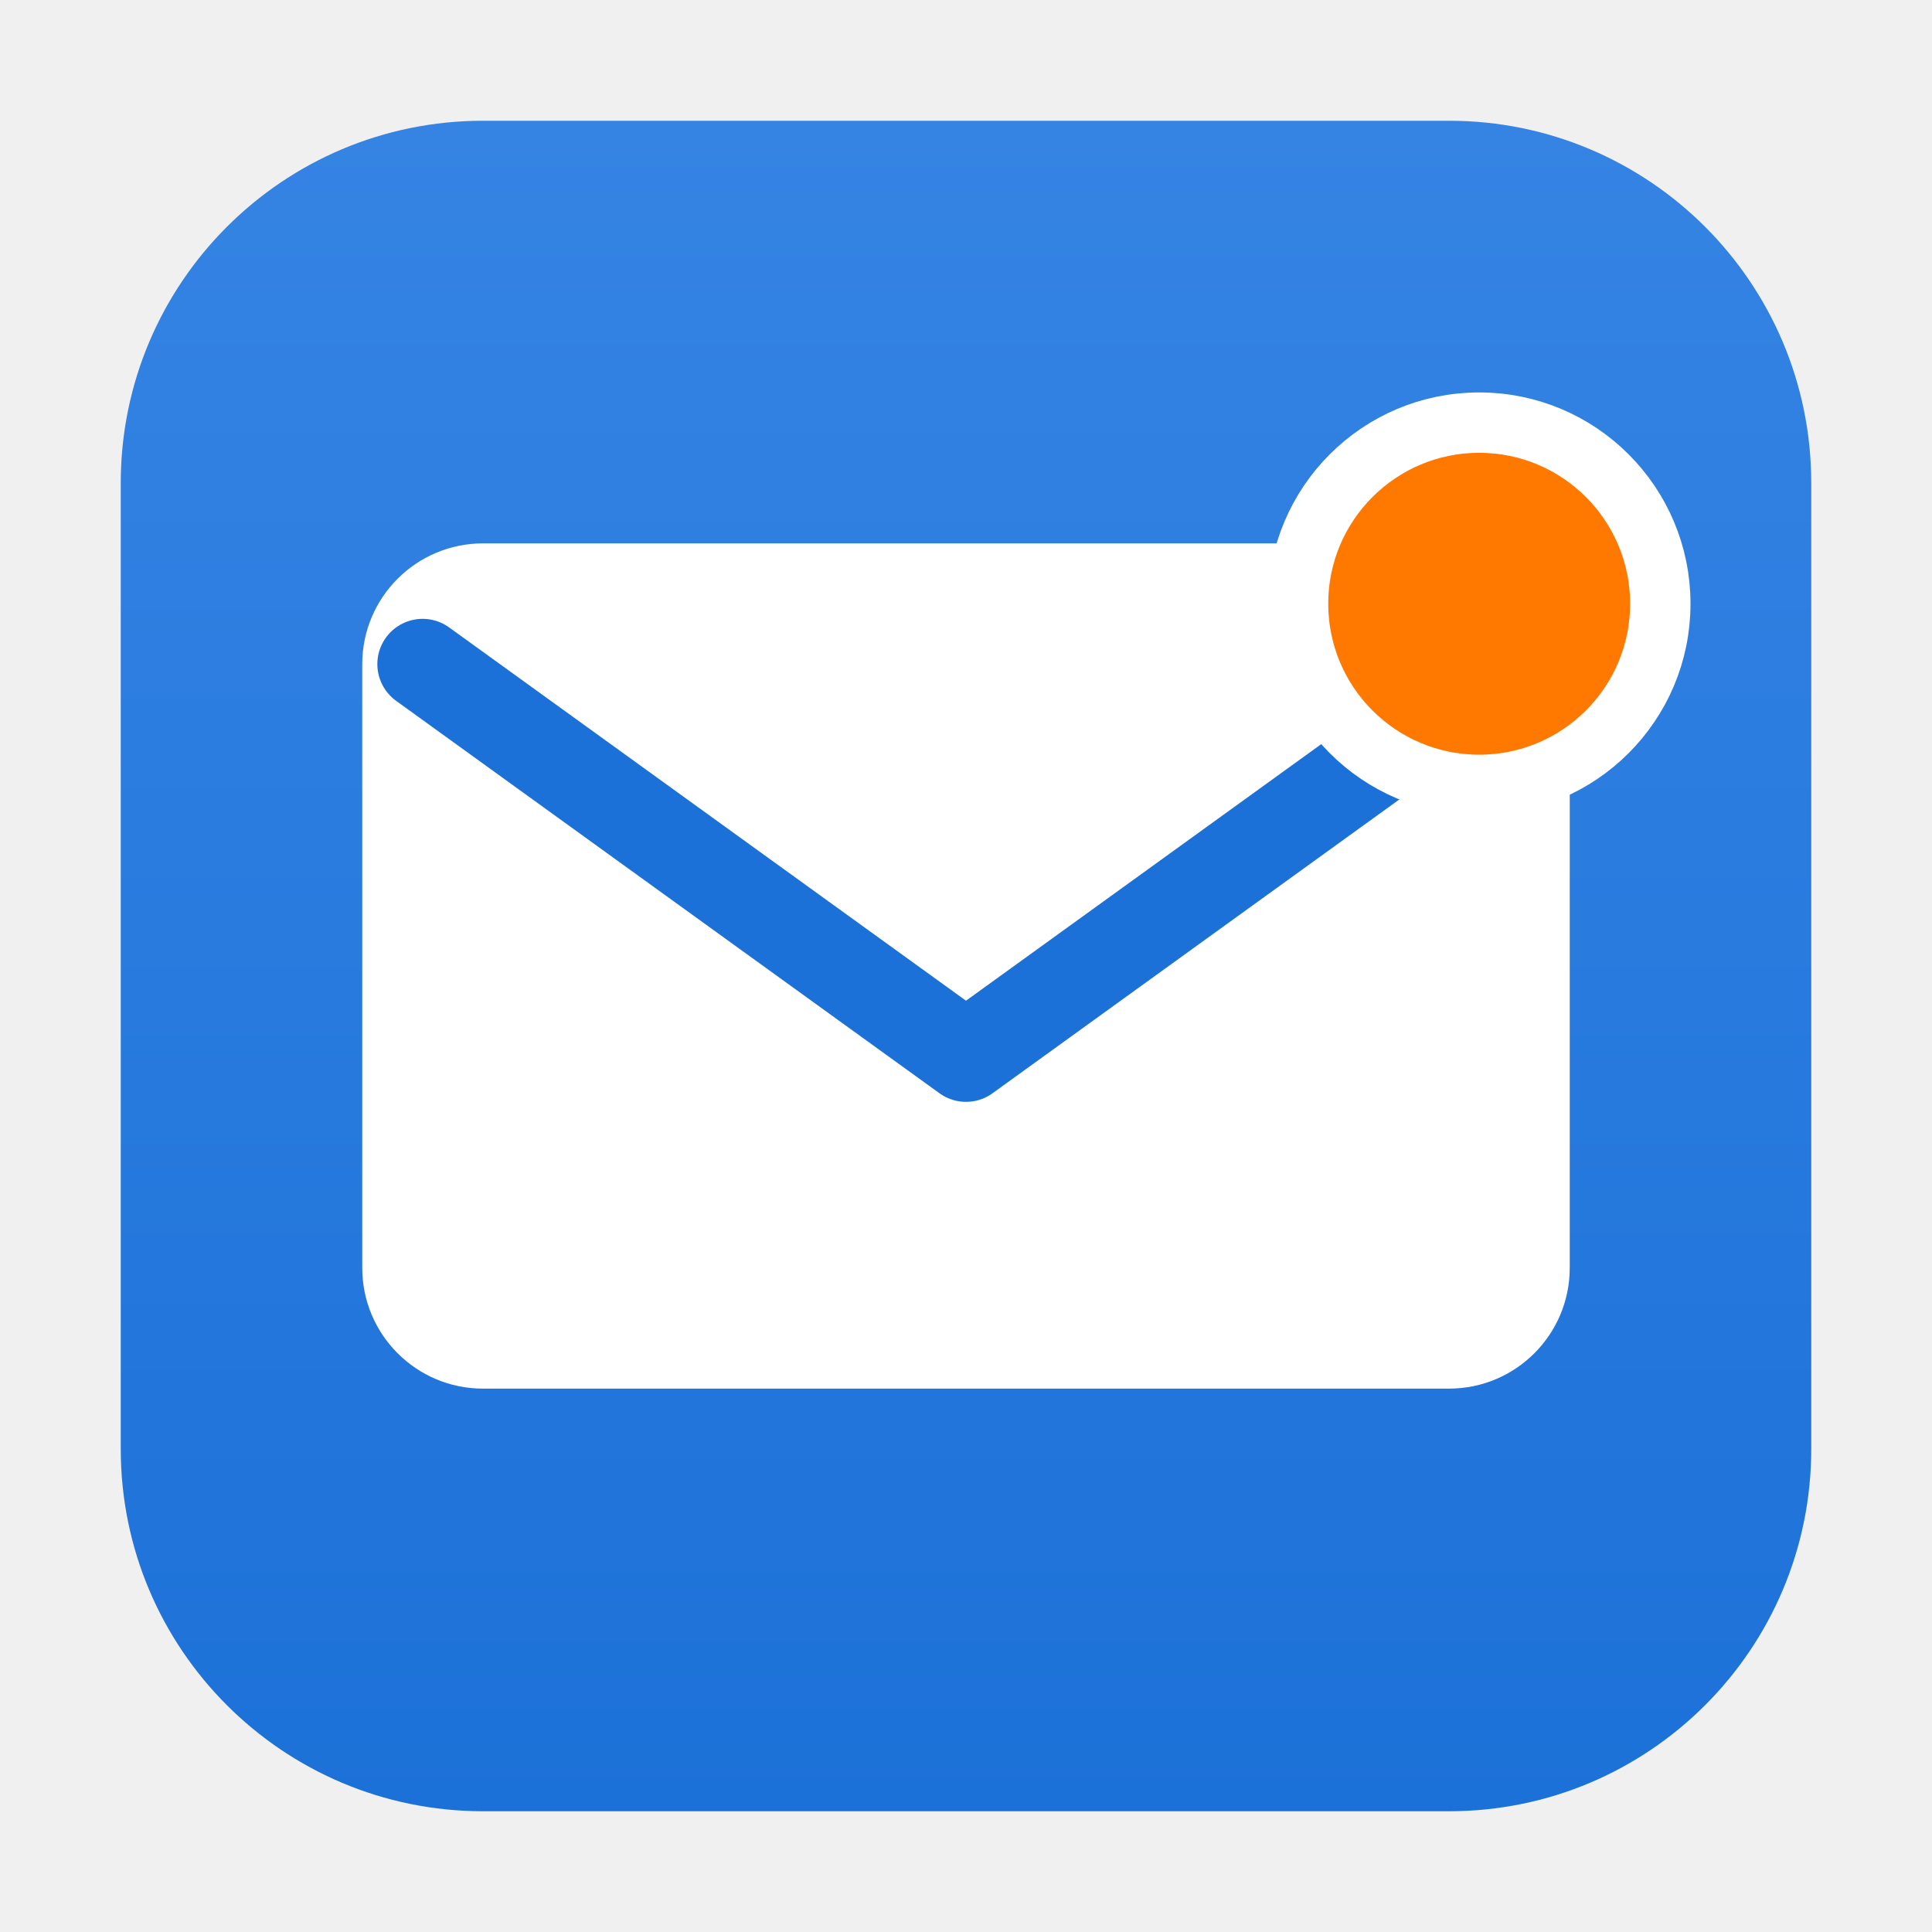
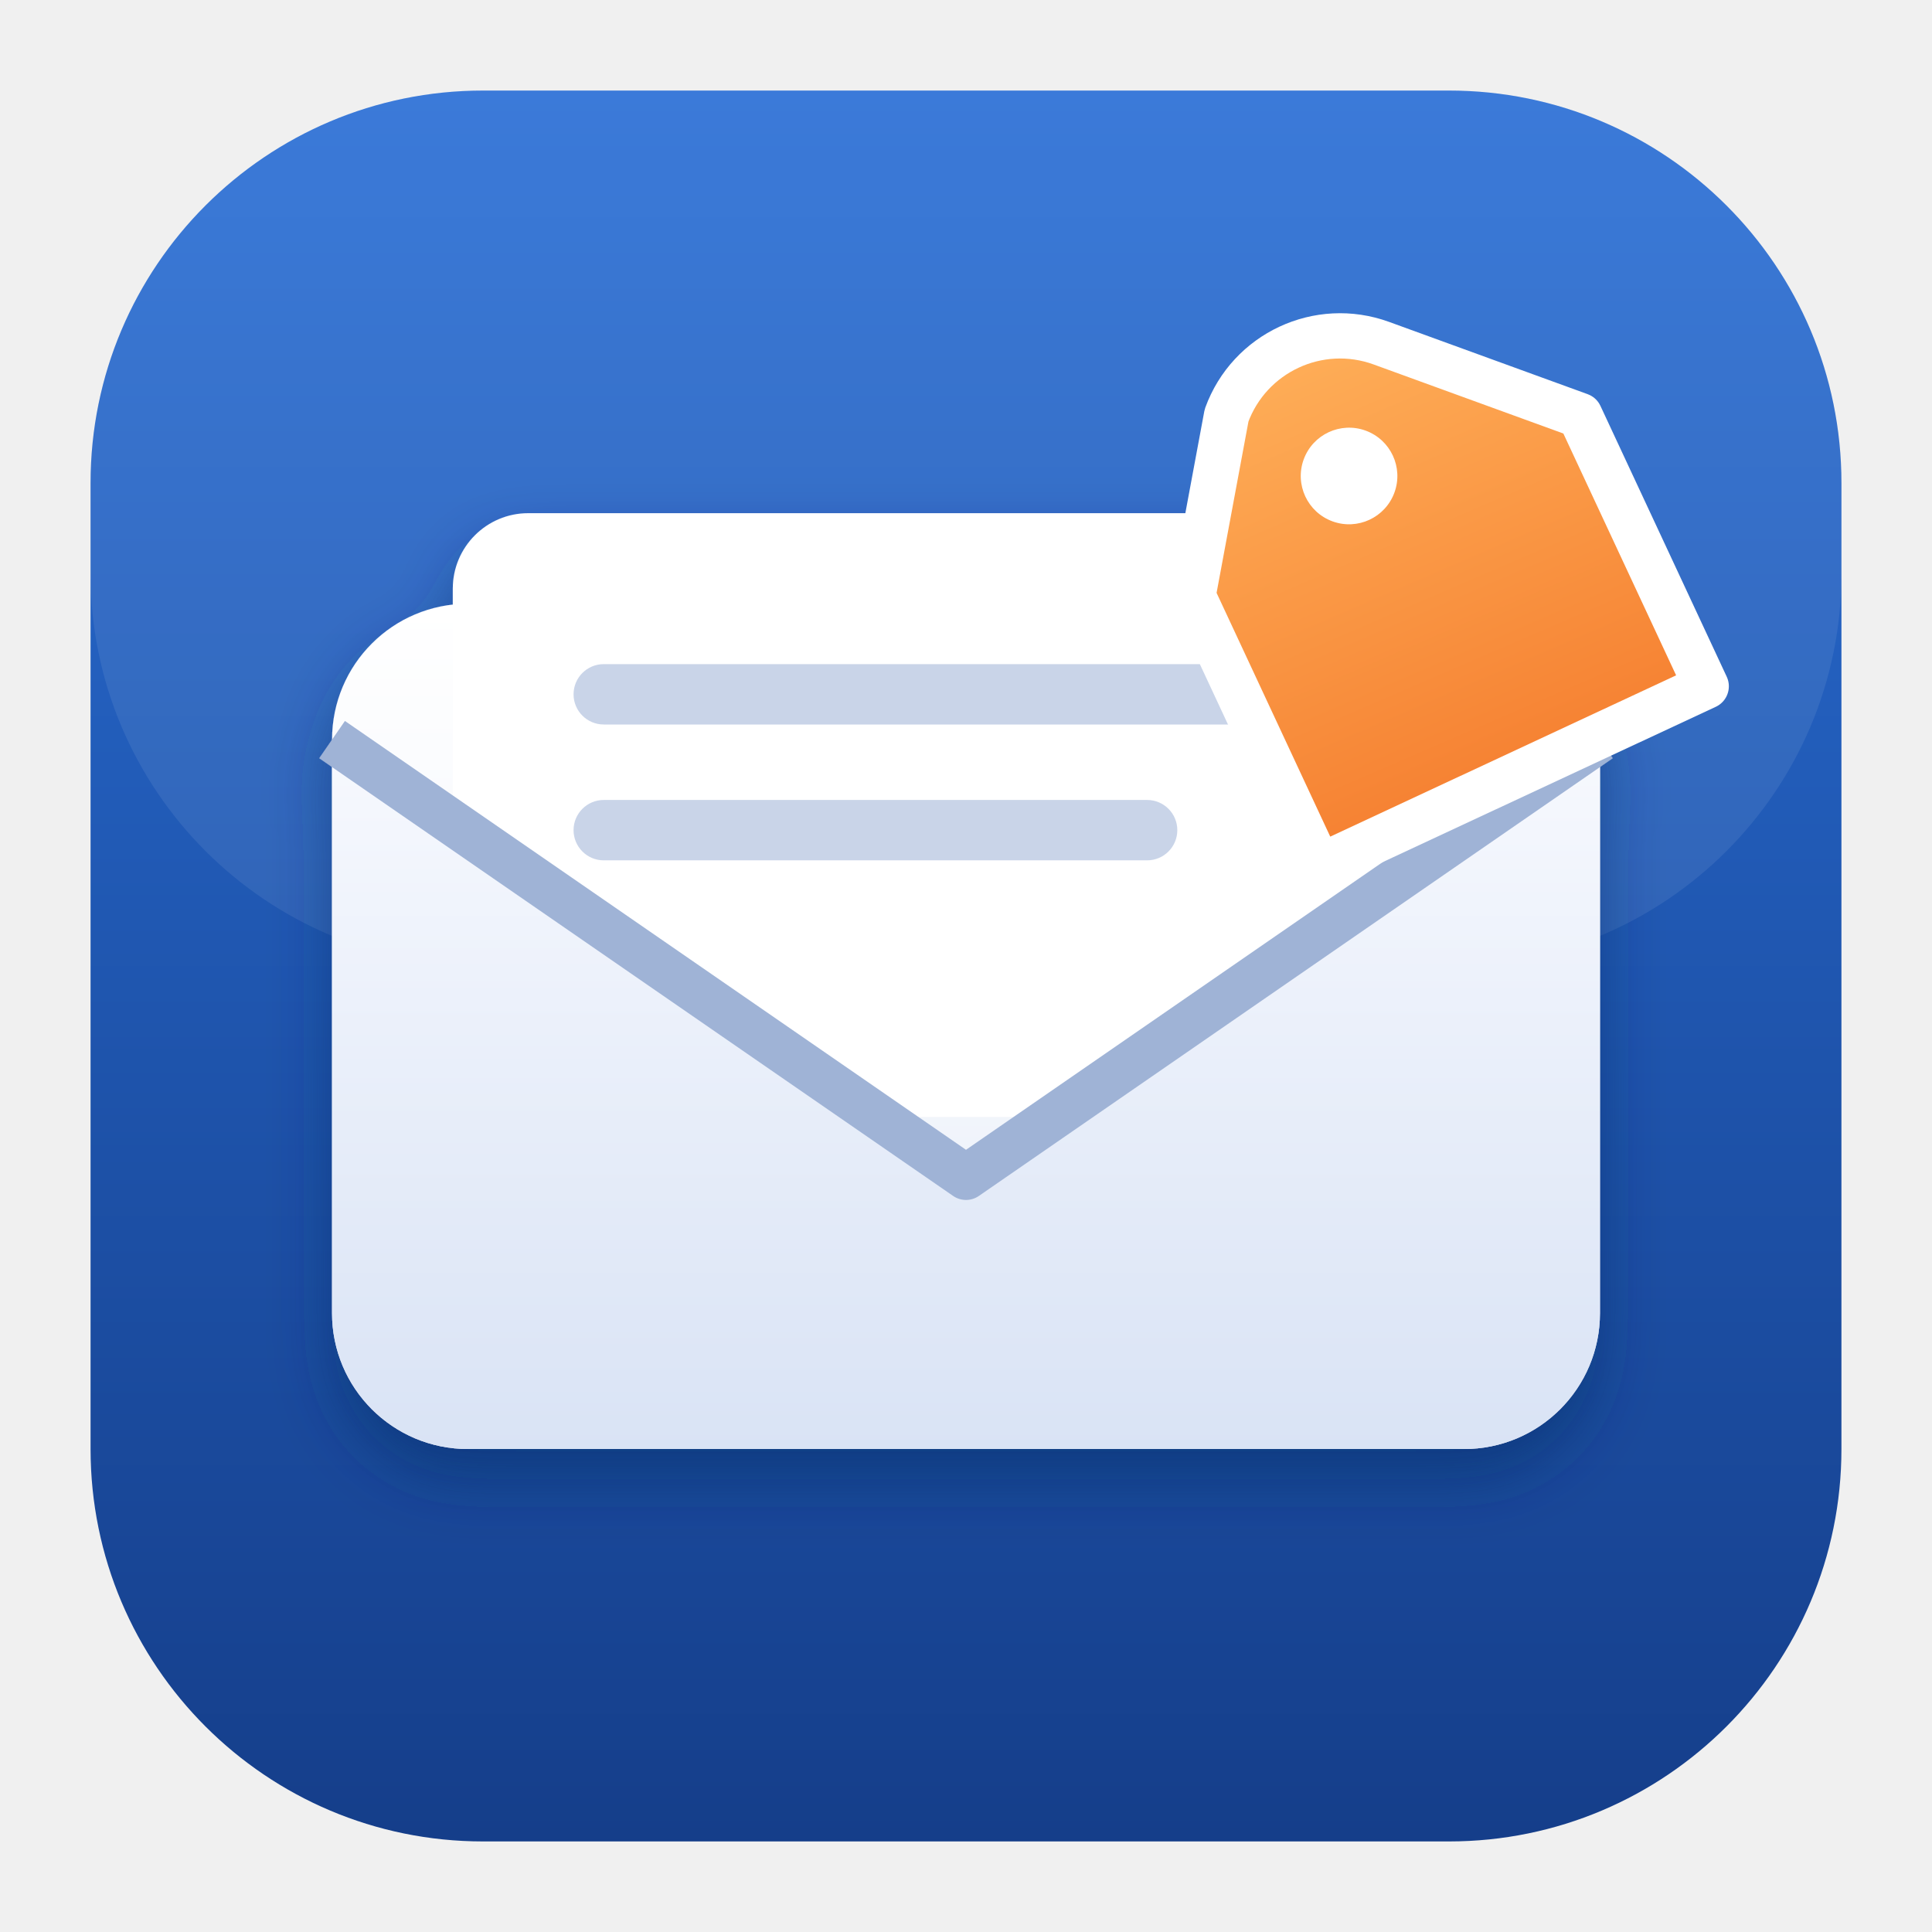
<svg xmlns="http://www.w3.org/2000/svg" width="128" height="128" viewBox="0 0 128 128">
  <defs>
-     <linearGradient id="g" x1="0" y1="0" x2="0" y2="1">
-       <stop offset="0" stop-color="#3584e4" />
-       <stop offset="1" stop-color="#1c71d8" />
+     <linearGradient id="bg" x1="0" y1="0" x2="0" y2="1">
+       <stop offset="0" stop-color="#2a6fd6" />
+       <stop offset="1" stop-color="#153e8a" />
    </linearGradient>
+     <linearGradient id="paper" x1="0" y1="0" x2="0" y2="1">
+       <stop offset="0" stop-color="#ffffff" />
+       <stop offset="1" stop-color="#e8eef8" />
+     </linearGradient>
+     <linearGradient id="flap" x1="0" y1="0" x2="0" y2="1">
+       <stop offset="0" stop-color="#f7f9fe" />
+       <stop offset="1" stop-color="#d9e3f5" />
+     </linearGradient>
+     <linearGradient id="tag" x1="0" y1="0" x2="1" y2="1">
+       <stop offset="0" stop-color="#ffb35c" />
+       <stop offset="1" stop-color="#f26d21" />
+     </linearGradient>
+     <filter id="shadow" x="-10%" y="-10%" width="120%" height="130%">
+       <feDropShadow dx="0" dy="2" stdDeviation="2" flood-color="#0b2b63" flood-opacity="0.45" />
+     </filter>
  </defs>
-   <rect x="8" y="8" width="112" height="112" rx="24" fill="url(#g)" />
-   <rect x="24" y="36" width="80" height="56" rx="8" fill="#ffffff" />
-   <path d="M28 44 L64 70 L100 44" fill="none" stroke="#1c71d8" stroke-width="6" stroke-linecap="round" stroke-linejoin="round" />
-   <circle cx="98" cy="40" r="12" fill="#ff7800" stroke="#ffffff" stroke-width="4" />
+   <rect x="6" y="6" width="116" height="116" rx="26" fill="url(#bg)" />
+   <rect x="6" y="6" width="116" height="58" rx="26" fill="#ffffff" opacity="0.08" />
+   <g filter="url(#shadow)">
+     <rect x="22" y="40" width="84" height="56" rx="9" fill="url(#paper)" />
+     <rect x="30" y="34" width="68" height="40" rx="5" fill="#ffffff" />
+     <rect x="38" y="44" width="52" height="4" rx="2" fill="#c9d4e8" />
+     <rect x="38" y="53" width="40" height="4" rx="2" fill="#c9d4e8" />
+     <path d="M22 49 L64 78 L106 49 L106 87 a9 9 0 0 1 -9 9 H31 a9 9 0 0 1 -9 -9 Z" fill="url(#flap)" />
+     <path d="M22 49 L64 78 L106 49" fill="none" stroke="#9fb3d6" stroke-width="3" stroke-linejoin="round" />
+   </g>
+   <g transform="translate(84 20) rotate(20)">
+     <path d="M0 8 a8 8 0 0 1 8 -8 h14 l14 14 -20 20 -14 -14 z" fill="url(#tag)" stroke="#ffffff" stroke-width="3" stroke-linejoin="round" />
+     <circle cx="9" cy="9" r="3.2" fill="#ffffff" />
+   </g>
</svg>
